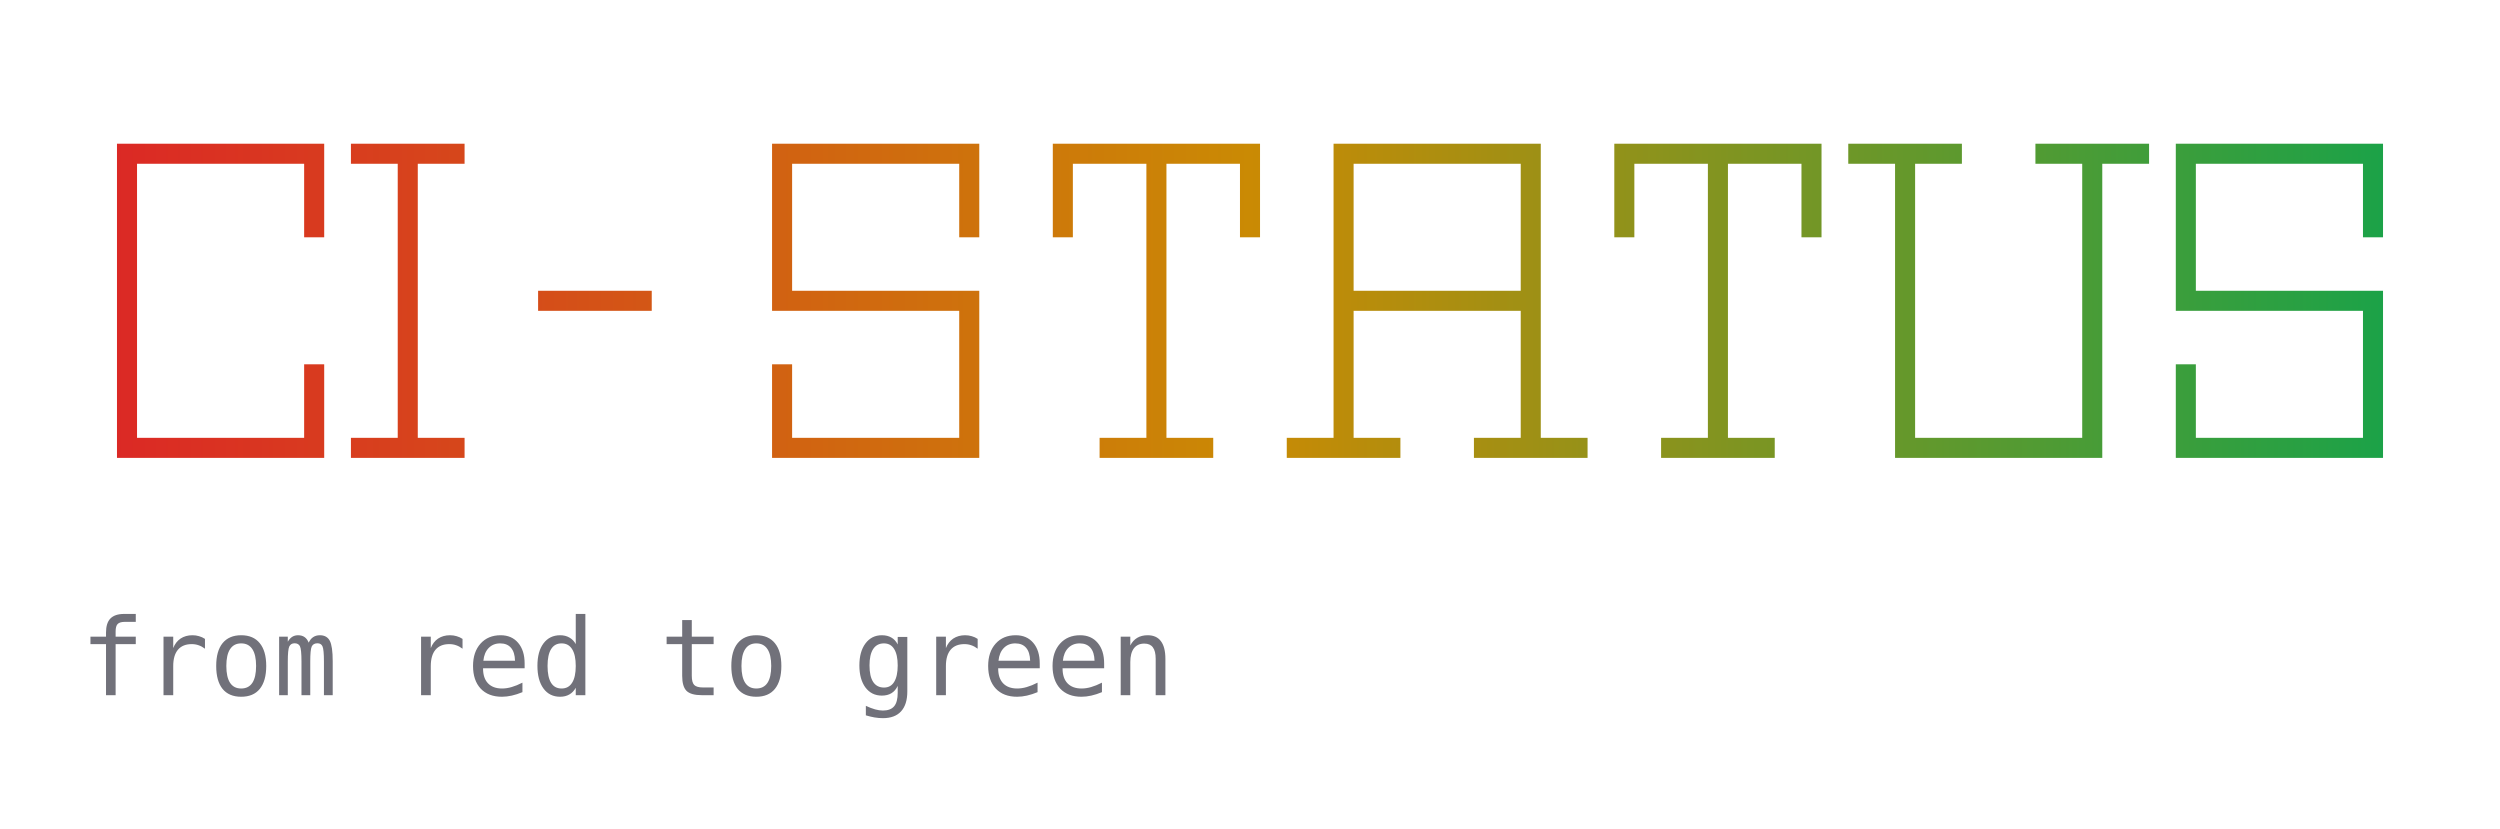
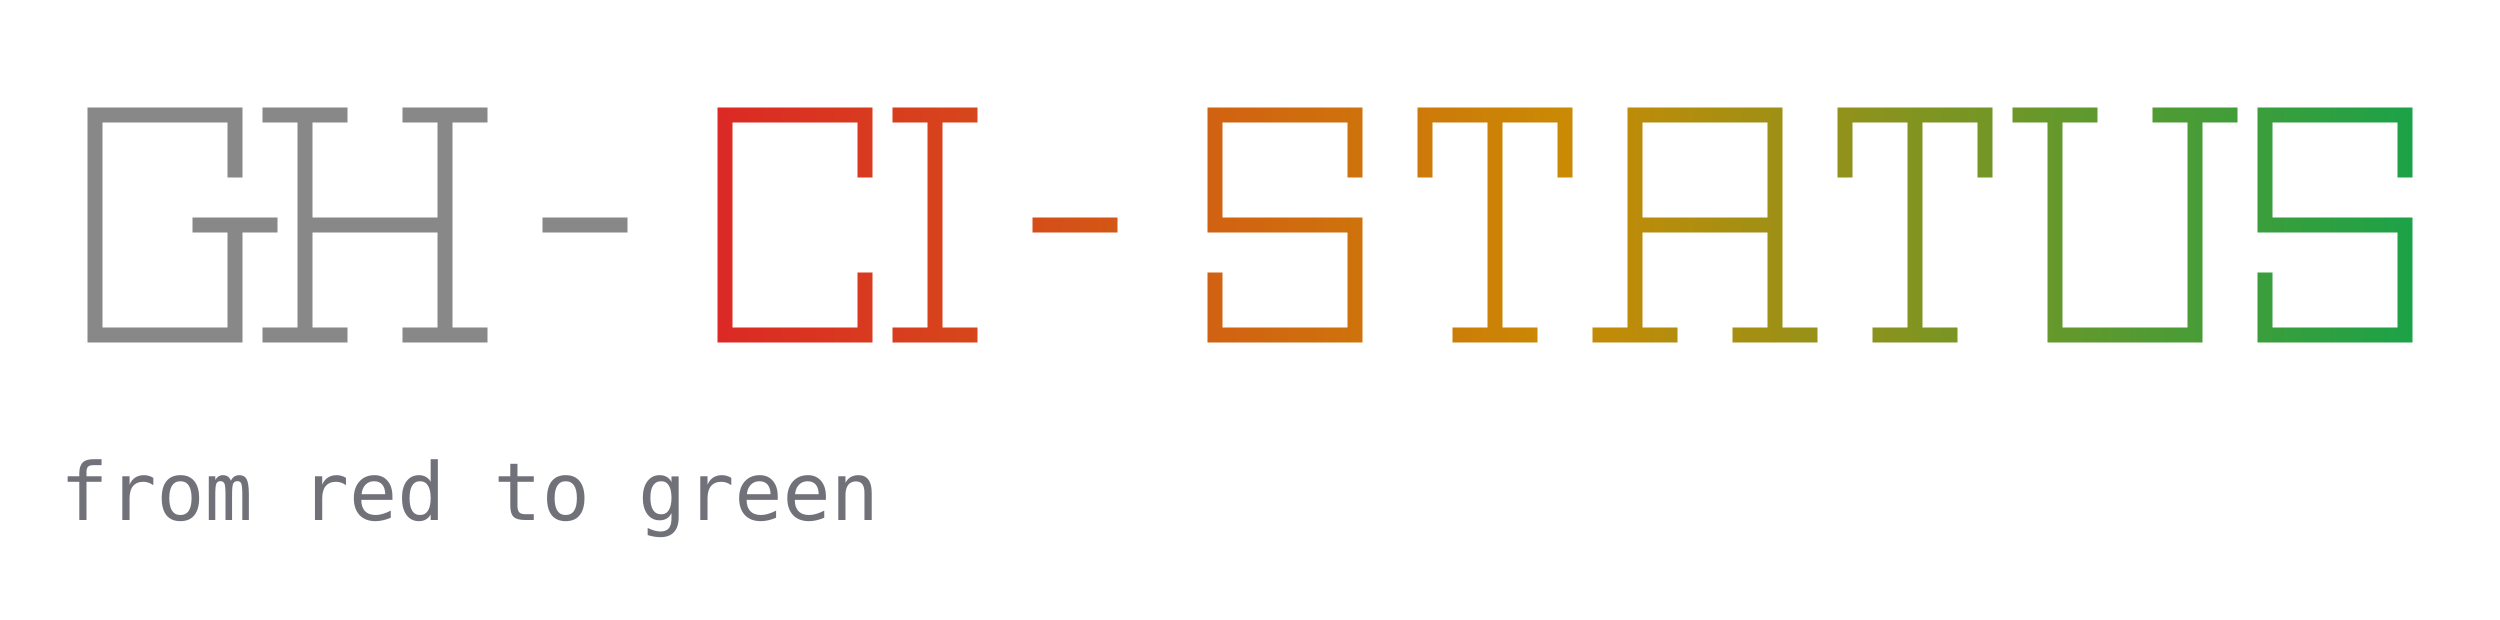
- <svg xmlns="http://www.w3.org/2000/svg" width="374" height="124" viewBox="0 0 374 124" role="img" aria-label="ci-status: from red to green">
+ <svg xmlns="http://www.w3.org/2000/svg" width="500" height="124" viewBox="0 0 500 124" role="img" aria-label="gh-ci-status: from red to green">
  <defs>
-     <linearGradient id="ci-status-red-to-green" gradientUnits="userSpaceOnUse" x1="12" y1="0" x2="362" y2="0">
+     <linearGradient id="ci-status-red-to-green" gradientUnits="userSpaceOnUse" x1="138" y1="0" x2="488" y2="0">
      <stop offset="0" stop-color="#dc2626" />
      <stop offset="0.5" stop-color="#ca8a04" />
      <stop offset="1" stop-color="#16a34a" />
    </linearGradient>
  </defs>
-   <path d="M19 23L26 23M19 23L19 34M33 23L26 23M33 23L40 23M47 23L40 23M47 23L47 34M61 23L54 23M61 23L68 23M61 23L61 34M117 23L124 23M117 23L117 34M131 23L124 23M131 23L138 23M145 23L138 23M145 23L145 34M159 23L166 23M159 23L159 34M173 23L166 23M173 23L180 23M173 23L173 34M187 23L180 23M187 23L187 34M201 23L208 23M201 23L201 34M215 23L208 23M215 23L222 23M229 23L222 23M229 23L229 34M243 23L250 23M243 23L243 34M257 23L250 23M257 23L264 23M257 23L257 34M271 23L264 23M271 23L271 34M285 23L278 23M285 23L292 23M285 23L285 34M313 23L306 23M313 23L320 23M313 23L313 34M327 23L334 23M327 23L327 34M341 23L334 23M341 23L348 23M355 23L348 23M355 23L355 34M19 45L19 34M19 45L19 56M61 45L61 34M61 45L61 56M89 45L82 45M89 45L96 45M117 45L117 34M117 45L124 45M131 45L124 45M131 45L138 45M145 45L138 45M145 45L145 56M173 45L173 34M173 45L173 56M201 45L201 34M201 45L201 56M201 45L208 45M215 45L208 45M215 45L222 45M229 45L229 34M229 45L229 56M229 45L222 45M257 45L257 34M257 45L257 56M285 45L285 34M285 45L285 56M313 45L313 34M313 45L313 56M327 45L327 34M327 45L334 45M341 45L334 45M341 45L348 45M355 45L348 45M355 45L355 56M19 67L19 56M19 67L26 67M33 67L26 67M33 67L40 67M47 67L47 56M47 67L40 67M61 67L54 67M61 67L68 67M61 67L61 56M117 67L117 56M117 67L124 67M131 67L124 67M131 67L138 67M145 67L145 56M145 67L138 67M173 67L166 67M173 67L180 67M173 67L173 56M201 67L194 67M201 67L208 67M201 67L201 56M229 67L222 67M229 67L236 67M229 67L229 56M257 67L250 67M257 67L264 67M257 67L257 56M285 67L285 56M285 67L292 67M299 67L292 67M299 67L306 67M313 67L313 56M313 67L306 67M327 67L327 56M327 67L334 67M341 67L334 67M341 67L348 67M355 67L355 56M355 67L348 67" fill="none" stroke="url(#ci-status-red-to-green)" stroke-width="3" stroke-linecap="square" />
+   <path d="M19 23L26 23M19 23L19 34M33 23L26 23M33 23L40 23M47 23L40 23M47 23L47 34M61 23L54 23M61 23L68 23M61 23L61 34M89 23L82 23M89 23L96 23M89 23L89 34M19 45L19 34M19 45L19 56M47 45L40 45M47 45L54 45M47 45L47 56M61 45L61 34M61 45L61 56M61 45L68 45M75 45L68 45M75 45L82 45M89 45L89 34M89 45L89 56M89 45L82 45M117 45L110 45M117 45L124 45M19 67L19 56M19 67L26 67M33 67L26 67M33 67L40 67M47 67L47 56M47 67L40 67M61 67L54 67M61 67L68 67M61 67L61 56M89 67L82 67M89 67L96 67M89 67L89 56" fill="none" stroke="#888888" stroke-width="3" stroke-linecap="square" />
+   <path d="M145 23L152 23M145 23L145 34M159 23L152 23M159 23L166 23M173 23L166 23M173 23L173 34M187 23L180 23M187 23L194 23M187 23L187 34M243 23L250 23M243 23L243 34M257 23L250 23M257 23L264 23M271 23L264 23M271 23L271 34M285 23L292 23M285 23L285 34M299 23L292 23M299 23L306 23M299 23L299 34M313 23L306 23M313 23L313 34M327 23L334 23M327 23L327 34M341 23L334 23M341 23L348 23M355 23L348 23M355 23L355 34M369 23L376 23M369 23L369 34M383 23L376 23M383 23L390 23M383 23L383 34M397 23L390 23M397 23L397 34M411 23L404 23M411 23L418 23M411 23L411 34M439 23L432 23M439 23L446 23M439 23L439 34M453 23L460 23M453 23L453 34M467 23L460 23M467 23L474 23M481 23L474 23M481 23L481 34M145 45L145 34M145 45L145 56M187 45L187 34M187 45L187 56M215 45L208 45M215 45L222 45M243 45L243 34M243 45L250 45M257 45L250 45M257 45L264 45M271 45L264 45M271 45L271 56M299 45L299 34M299 45L299 56M327 45L327 34M327 45L327 56M327 45L334 45M341 45L334 45M341 45L348 45M355 45L355 34M355 45L355 56M355 45L348 45M383 45L383 34M383 45L383 56M411 45L411 34M411 45L411 56M439 45L439 34M439 45L439 56M453 45L453 34M453 45L460 45M467 45L460 45M467 45L474 45M481 45L474 45M481 45L481 56M145 67L145 56M145 67L152 67M159 67L152 67M159 67L166 67M173 67L173 56M173 67L166 67M187 67L180 67M187 67L194 67M187 67L187 56M243 67L243 56M243 67L250 67M257 67L250 67M257 67L264 67M271 67L271 56M271 67L264 67M299 67L292 67M299 67L306 67M299 67L299 56M327 67L320 67M327 67L334 67M327 67L327 56M355 67L348 67M355 67L362 67M355 67L355 56M383 67L376 67M383 67L390 67M383 67L383 56M411 67L411 56M411 67L418 67M425 67L418 67M425 67L432 67M439 67L439 56M439 67L432 67M453 67L453 56M453 67L460 67M467 67L460 67M467 67L474 67M481 67L481 56M481 67L474 67" fill="none" stroke="url(#ci-status-red-to-green)" stroke-width="3" stroke-linecap="square" />
  <text x="12" y="104" font-family="ui-monospace,SFMono-Regular,Menlo,Consolas,monospace" font-size="16" fill="#71717a">from red to green</text>
</svg>
